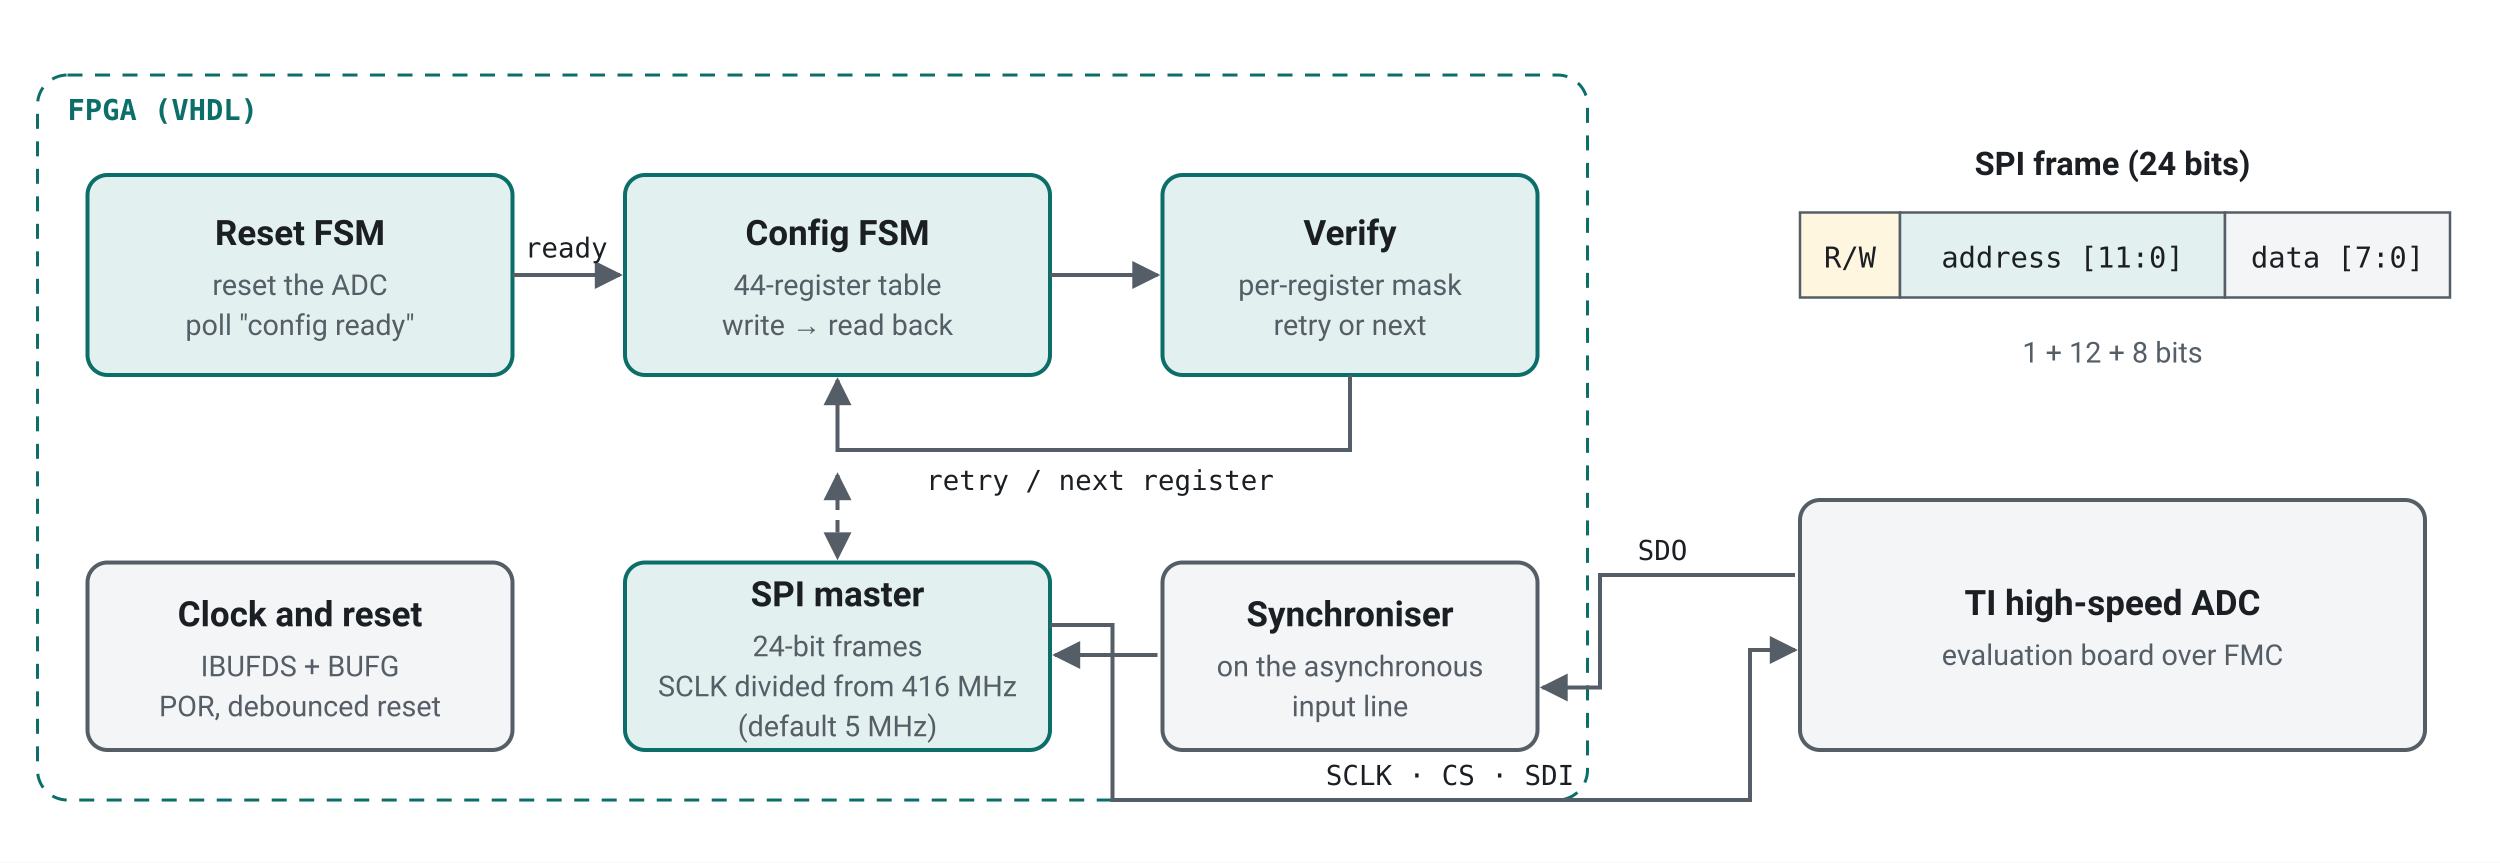
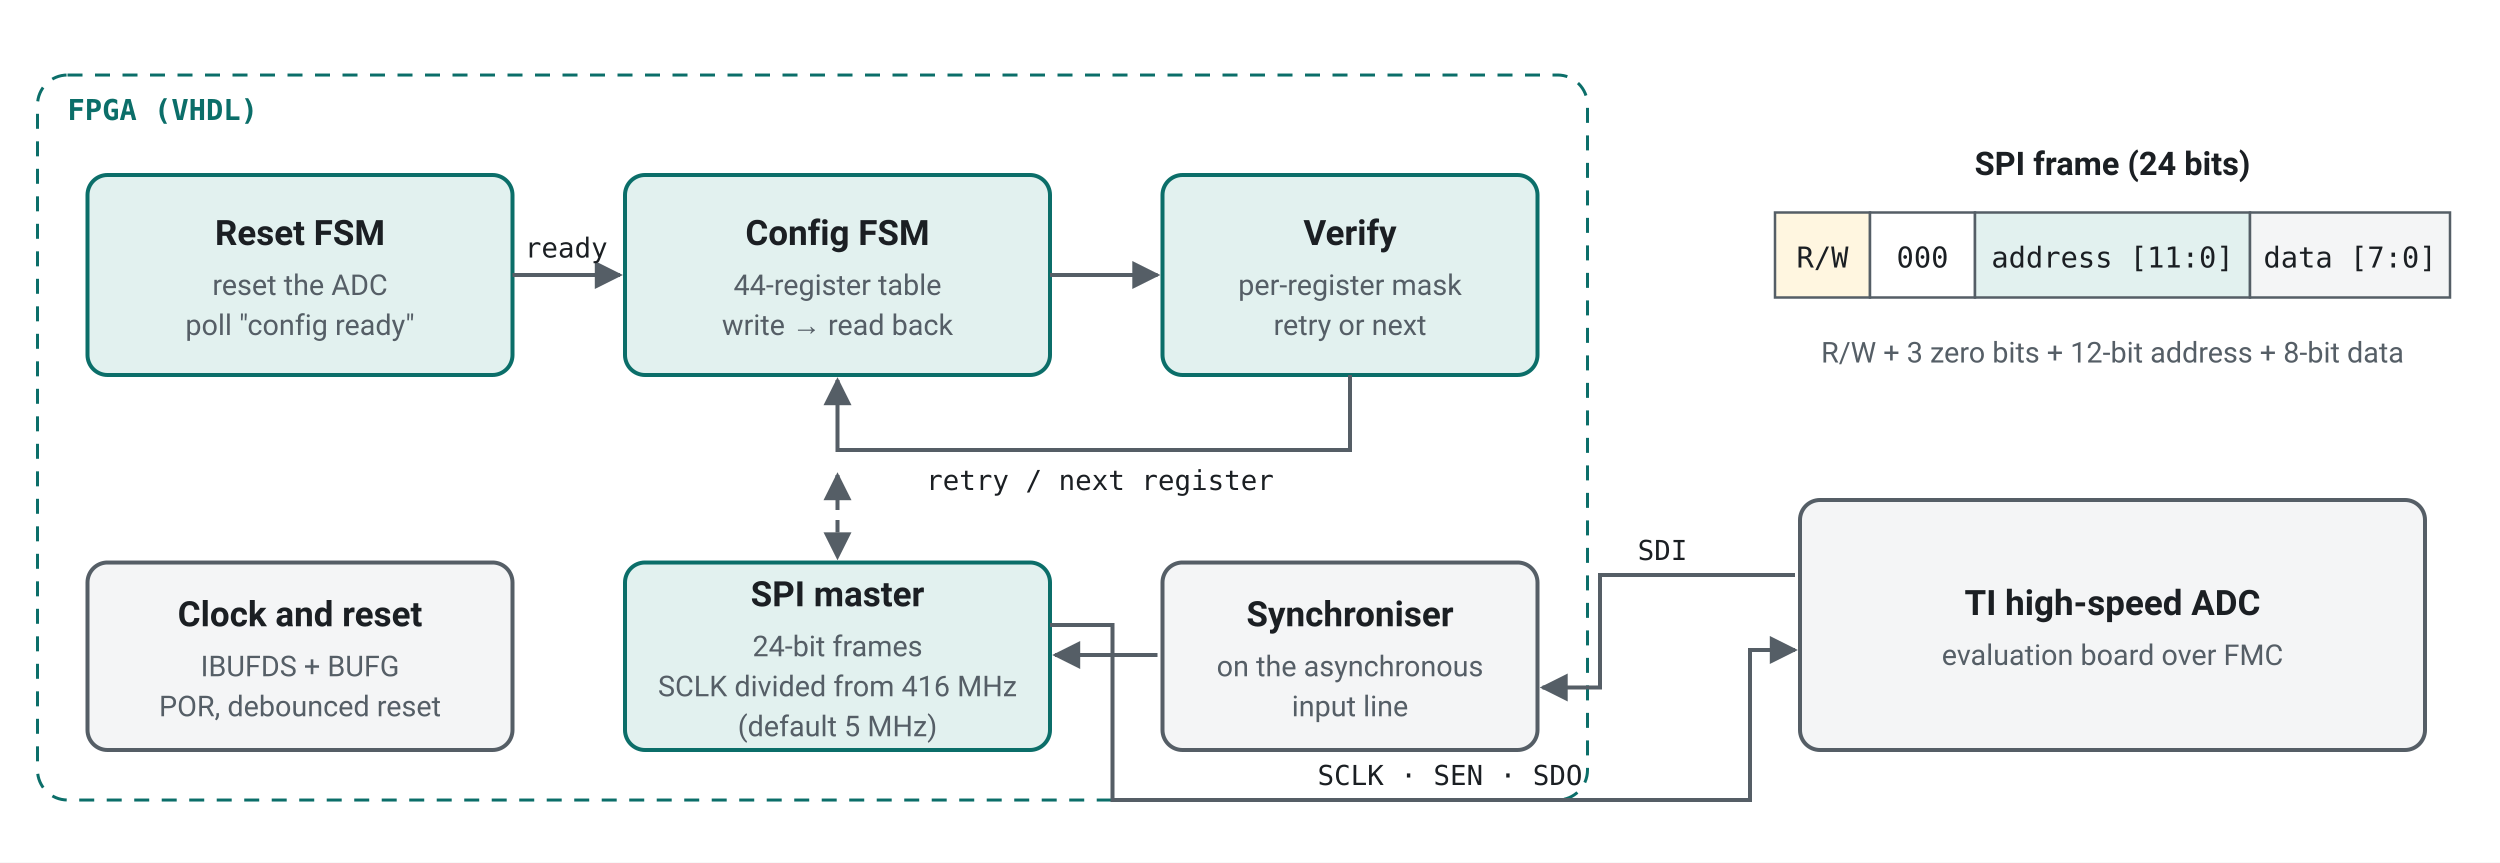
<svg xmlns="http://www.w3.org/2000/svg" viewBox="0 0 1000 345" width="1000" height="345" role="img" aria-label="ADC bring-up: a reset state machine polls the ADC configuration-ready bit, then a second state machine writes and reads back 44 registers with masks and retries over SPI.">
  <defs>
    <marker id="a" viewBox="0 0 10 10" refX="9" refY="5" markerWidth="7" markerHeight="7" orient="auto-start-reverse">
      <path d="M0,0 L10,5 L0,10 z" fill="#555e66" />
    </marker>
  </defs>
  <rect width="100%" height="100%" fill="#ffffff" />
  <rect x="15" y="30" width="620" height="290" rx="12" fill="none" stroke="#0b6e69" stroke-width="1.2" stroke-dasharray="6 5" />
  <text x="27" y="48" text-anchor="start" font-family="ui-monospace,Menlo,Consolas,monospace" font-size="11.5" font-weight="600" fill="#0b6e69">FPGA (VHDL)</text>
  <rect x="35" y="70" width="170" height="80" rx="8" fill="#e2f1ef" stroke="#0b6e69" stroke-width="1.6" />
  <text x="120.0" y="98.0" text-anchor="middle" font-family="system-ui,-apple-system,Segoe UI,Roboto,Arial,sans-serif" font-size="14" font-weight="600" fill="#1b1f23">Reset FSM</text>
  <text x="120.0" y="118.0" text-anchor="middle" font-family="system-ui,-apple-system,Segoe UI,Roboto,Arial,sans-serif" font-size="11.5" fill="#555e66">reset the ADC</text>
  <text x="120.0" y="134.0" text-anchor="middle" font-family="system-ui,-apple-system,Segoe UI,Roboto,Arial,sans-serif" font-size="11.5" fill="#555e66">poll "config ready"</text>
  <rect x="250" y="70" width="170" height="80" rx="8" fill="#e2f1ef" stroke="#0b6e69" stroke-width="1.6" />
  <text x="335.0" y="98.0" text-anchor="middle" font-family="system-ui,-apple-system,Segoe UI,Roboto,Arial,sans-serif" font-size="14" font-weight="600" fill="#1b1f23">Config FSM</text>
  <text x="335.0" y="118.0" text-anchor="middle" font-family="system-ui,-apple-system,Segoe UI,Roboto,Arial,sans-serif" font-size="11.5" fill="#555e66">44-register table</text>
  <text x="335.0" y="134.0" text-anchor="middle" font-family="system-ui,-apple-system,Segoe UI,Roboto,Arial,sans-serif" font-size="11.5" fill="#555e66">write → read back</text>
  <rect x="465" y="70" width="150" height="80" rx="8" fill="#e2f1ef" stroke="#0b6e69" stroke-width="1.6" />
  <text x="540.0" y="98.0" text-anchor="middle" font-family="system-ui,-apple-system,Segoe UI,Roboto,Arial,sans-serif" font-size="14" font-weight="600" fill="#1b1f23">Verify</text>
  <text x="540.0" y="118.0" text-anchor="middle" font-family="system-ui,-apple-system,Segoe UI,Roboto,Arial,sans-serif" font-size="11.5" fill="#555e66">per-register mask</text>
  <text x="540.0" y="134.0" text-anchor="middle" font-family="system-ui,-apple-system,Segoe UI,Roboto,Arial,sans-serif" font-size="11.5" fill="#555e66">retry or next</text>
  <path d="M205,110 L248,110" fill="none" stroke="#555e66" stroke-width="1.6" marker-end="url(#a)" />
  <text x="226.5" y="103.0" text-anchor="middle" font-family="ui-monospace,Menlo,Consolas,monospace" font-size="11" fill="#1b1f23">ready</text>
  <path d="M420,110 L463,110" fill="none" stroke="#555e66" stroke-width="1.6" marker-end="url(#a)" />
  <path d="M540,150 L540,180 L335,180 L335,152" fill="none" stroke="#555e66" stroke-width="1.6" marker-end="url(#a)" />
  <text x="440" y="196" text-anchor="middle" font-family="ui-monospace,Menlo,Consolas,monospace" font-size="11" fill="#1b1f23">retry / next register</text>
  <rect x="250" y="225" width="170" height="75" rx="8" fill="#e2f1ef" stroke="#0b6e69" stroke-width="1.6" />
  <text x="335.0" y="242.5" text-anchor="middle" font-family="system-ui,-apple-system,Segoe UI,Roboto,Arial,sans-serif" font-size="14" font-weight="600" fill="#1b1f23">SPI master</text>
  <text x="335.0" y="262.5" text-anchor="middle" font-family="system-ui,-apple-system,Segoe UI,Roboto,Arial,sans-serif" font-size="11.5" fill="#555e66">24-bit frames</text>
  <text x="335.0" y="278.5" text-anchor="middle" font-family="system-ui,-apple-system,Segoe UI,Roboto,Arial,sans-serif" font-size="11.5" fill="#555e66">SCLK divided from 416 MHz</text>
  <text x="335.0" y="294.5" text-anchor="middle" font-family="system-ui,-apple-system,Segoe UI,Roboto,Arial,sans-serif" font-size="11.5" fill="#555e66">(default 5 MHz)</text>
  <path d="M335,190 L335,223" fill="none" stroke="#555e66" stroke-width="1.6" marker-end="url(#a)" marker-start="url(#a)" stroke-dasharray="5 4" />
  <rect x="35" y="225" width="170" height="75" rx="8" fill="#f4f5f6" stroke="#555e66" stroke-width="1.6" />
  <text x="120.0" y="250.5" text-anchor="middle" font-family="system-ui,-apple-system,Segoe UI,Roboto,Arial,sans-serif" font-size="14" font-weight="600" fill="#1b1f23">Clock and reset</text>
  <text x="120.0" y="270.5" text-anchor="middle" font-family="system-ui,-apple-system,Segoe UI,Roboto,Arial,sans-serif" font-size="11.5" fill="#555e66">IBUFDS + BUFG</text>
  <text x="120.0" y="286.5" text-anchor="middle" font-family="system-ui,-apple-system,Segoe UI,Roboto,Arial,sans-serif" font-size="11.5" fill="#555e66">POR, debounced reset</text>
  <rect x="465" y="225" width="150" height="75" rx="8" fill="#f4f5f6" stroke="#555e66" stroke-width="1.6" />
  <text x="540.0" y="250.5" text-anchor="middle" font-family="system-ui,-apple-system,Segoe UI,Roboto,Arial,sans-serif" font-size="14" font-weight="600" fill="#1b1f23">Synchroniser</text>
  <text x="540.0" y="270.5" text-anchor="middle" font-family="system-ui,-apple-system,Segoe UI,Roboto,Arial,sans-serif" font-size="11.5" fill="#555e66">on the asynchronous</text>
  <text x="540.0" y="286.5" text-anchor="middle" font-family="system-ui,-apple-system,Segoe UI,Roboto,Arial,sans-serif" font-size="11.5" fill="#555e66">input line</text>
  <path d="M463,262 L422,262" fill="none" stroke="#555e66" stroke-width="1.6" marker-end="url(#a)" />
  <rect x="720" y="200" width="250" height="100" rx="8" fill="#f4f5f6" stroke="#555e66" stroke-width="1.6" />
  <text x="845.0" y="246.0" text-anchor="middle" font-family="system-ui,-apple-system,Segoe UI,Roboto,Arial,sans-serif" font-size="14" font-weight="600" fill="#1b1f23">TI high-speed ADC</text>
  <text x="845.0" y="266.0" text-anchor="middle" font-family="system-ui,-apple-system,Segoe UI,Roboto,Arial,sans-serif" font-size="11.5" fill="#555e66">evaluation board over FMC</text>
  <path d="M420,250 L445,250 L445,320 L700,320 L700,260 L718,260" fill="none" stroke="#555e66" stroke-width="1.6" marker-end="url(#a)" />
-   <text x="580" y="314" text-anchor="middle" font-family="ui-monospace,Menlo,Consolas,monospace" font-size="11" fill="#1b1f23">SCLK · CS · SDI</text>
+   <text x="580" y="314" text-anchor="middle" font-family="ui-monospace,Menlo,Consolas,monospace" font-size="11" fill="#1b1f23">SCLK · SEN · SDO</text>
  <path d="M718,230 L640,230 L640,275 L617,275" fill="none" stroke="#555e66" stroke-width="1.6" marker-end="url(#a)" />
-   <text x="665" y="224" text-anchor="middle" font-family="ui-monospace,Menlo,Consolas,monospace" font-size="11" fill="#1b1f23">SDO</text>
+   <text x="665" y="224" text-anchor="middle" font-family="ui-monospace,Menlo,Consolas,monospace" font-size="11" fill="#1b1f23">SDI</text>
  <text x="845" y="70" text-anchor="middle" font-family="system-ui,-apple-system,Segoe UI,Roboto,Arial,sans-serif" font-size="13" font-weight="600" fill="#1b1f23">SPI frame (24 bits)</text>
-   <rect x="720" y="85" width="40" height="34" fill="#fff6e0" stroke="#555e66" />
-   <text x="740.0" y="107" text-anchor="middle" font-family="ui-monospace,Menlo,Consolas,monospace" font-size="11.5" font-weight="400" fill="#1b1f23">R/W</text>
-   <rect x="760" y="85" width="130" height="34" fill="#e2f1ef" stroke="#555e66" />
-   <text x="825.0" y="107" text-anchor="middle" font-family="ui-monospace,Menlo,Consolas,monospace" font-size="11.5" font-weight="400" fill="#1b1f23">address [11:0]</text>
-   <rect x="890" y="85" width="90" height="34" fill="#f4f5f6" stroke="#555e66" />
-   <text x="935.0" y="107" text-anchor="middle" font-family="ui-monospace,Menlo,Consolas,monospace" font-size="11.5" font-weight="400" fill="#1b1f23">data [7:0]</text>
-   <text x="845" y="145" text-anchor="middle" font-family="system-ui,-apple-system,Segoe UI,Roboto,Arial,sans-serif" font-size="11.5" font-weight="400" fill="#555e66">1 + 12 + 8 bits</text>
+   <rect x="710" y="85" width="38" height="34" fill="#fff6e0" stroke="#555e66" />
+   <text x="729.0" y="107" text-anchor="middle" font-family="ui-monospace,Menlo,Consolas,monospace" font-size="11.5" font-weight="400" fill="#1b1f23">R/W</text>
+   <rect x="748" y="85" width="42" height="34" fill="#ffffff" stroke="#555e66" />
+   <text x="769.0" y="107" text-anchor="middle" font-family="ui-monospace,Menlo,Consolas,monospace" font-size="11.5" font-weight="400" fill="#1b1f23">000</text>
+   <rect x="790" y="85" width="110" height="34" fill="#e2f1ef" stroke="#555e66" />
+   <text x="845.0" y="107" text-anchor="middle" font-family="ui-monospace,Menlo,Consolas,monospace" font-size="11.5" font-weight="400" fill="#1b1f23">address [11:0]</text>
+   <rect x="900" y="85" width="80" height="34" fill="#f4f5f6" stroke="#555e66" />
+   <text x="940.0" y="107" text-anchor="middle" font-family="ui-monospace,Menlo,Consolas,monospace" font-size="11.5" font-weight="400" fill="#1b1f23">data [7:0]</text>
+   <text x="845" y="145" text-anchor="middle" font-family="system-ui,-apple-system,Segoe UI,Roboto,Arial,sans-serif" font-size="11.5" font-weight="400" fill="#555e66">R/W + 3 zero bits + 12-bit address + 8-bit data</text>
</svg>
